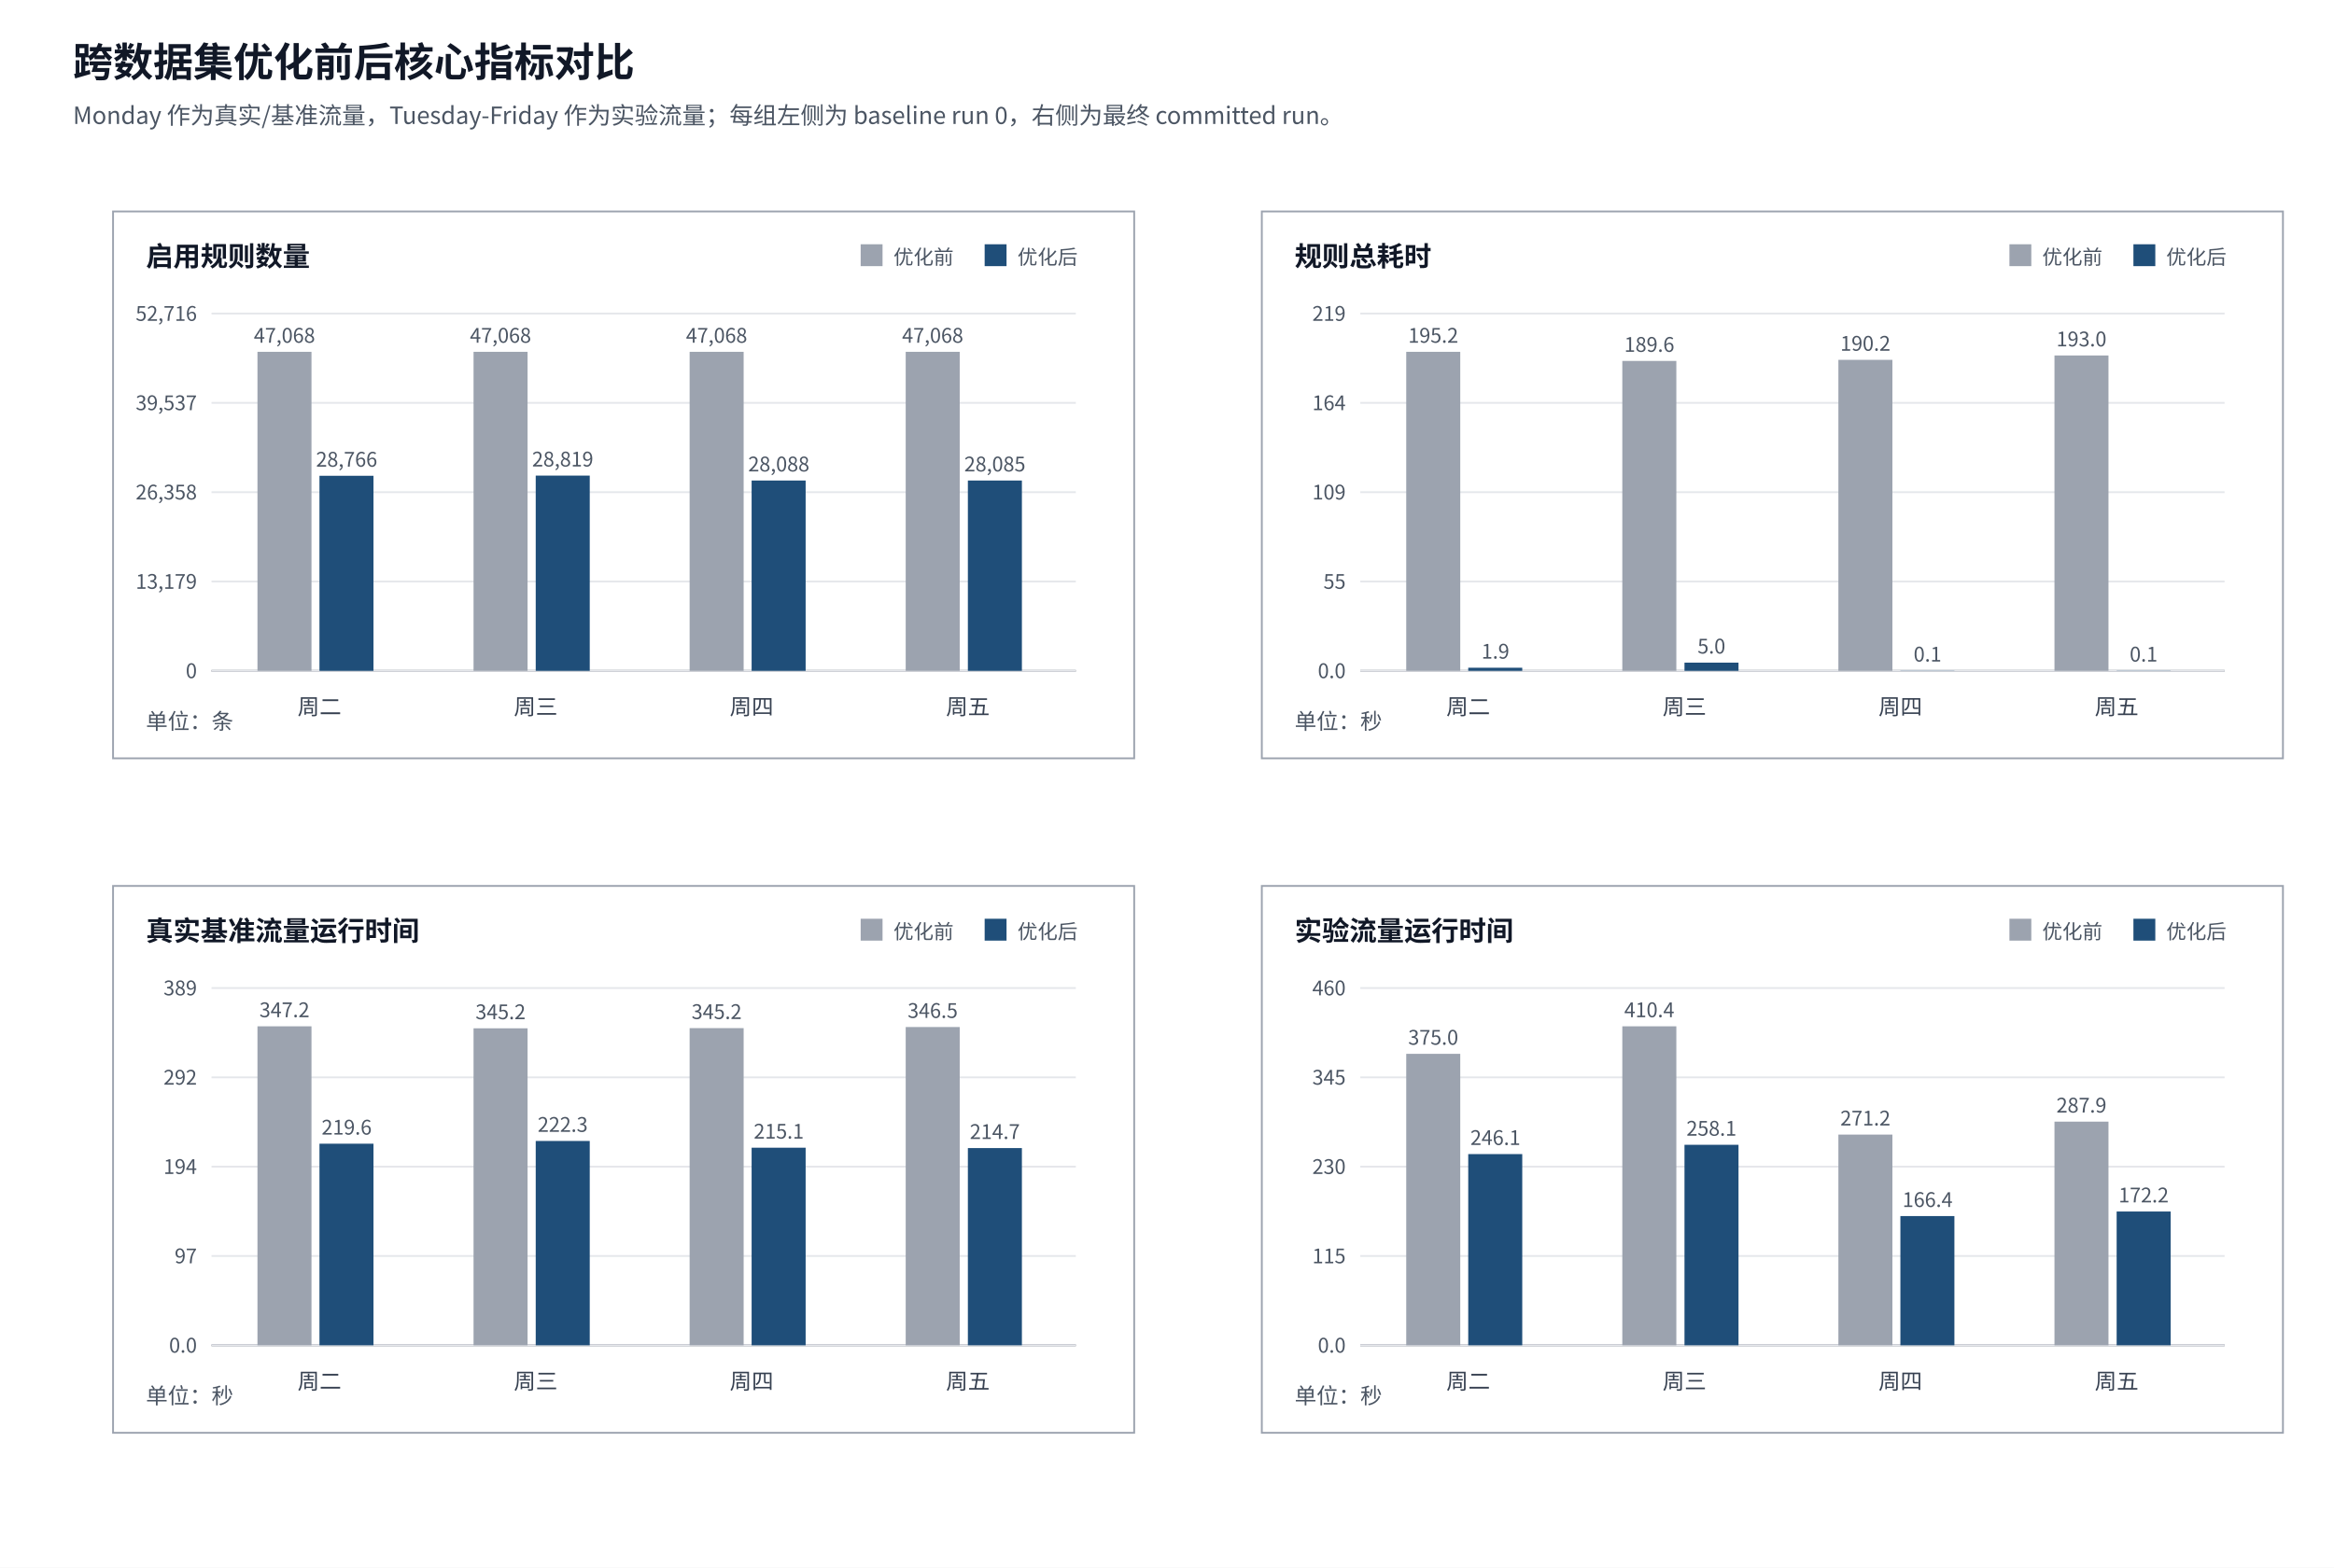
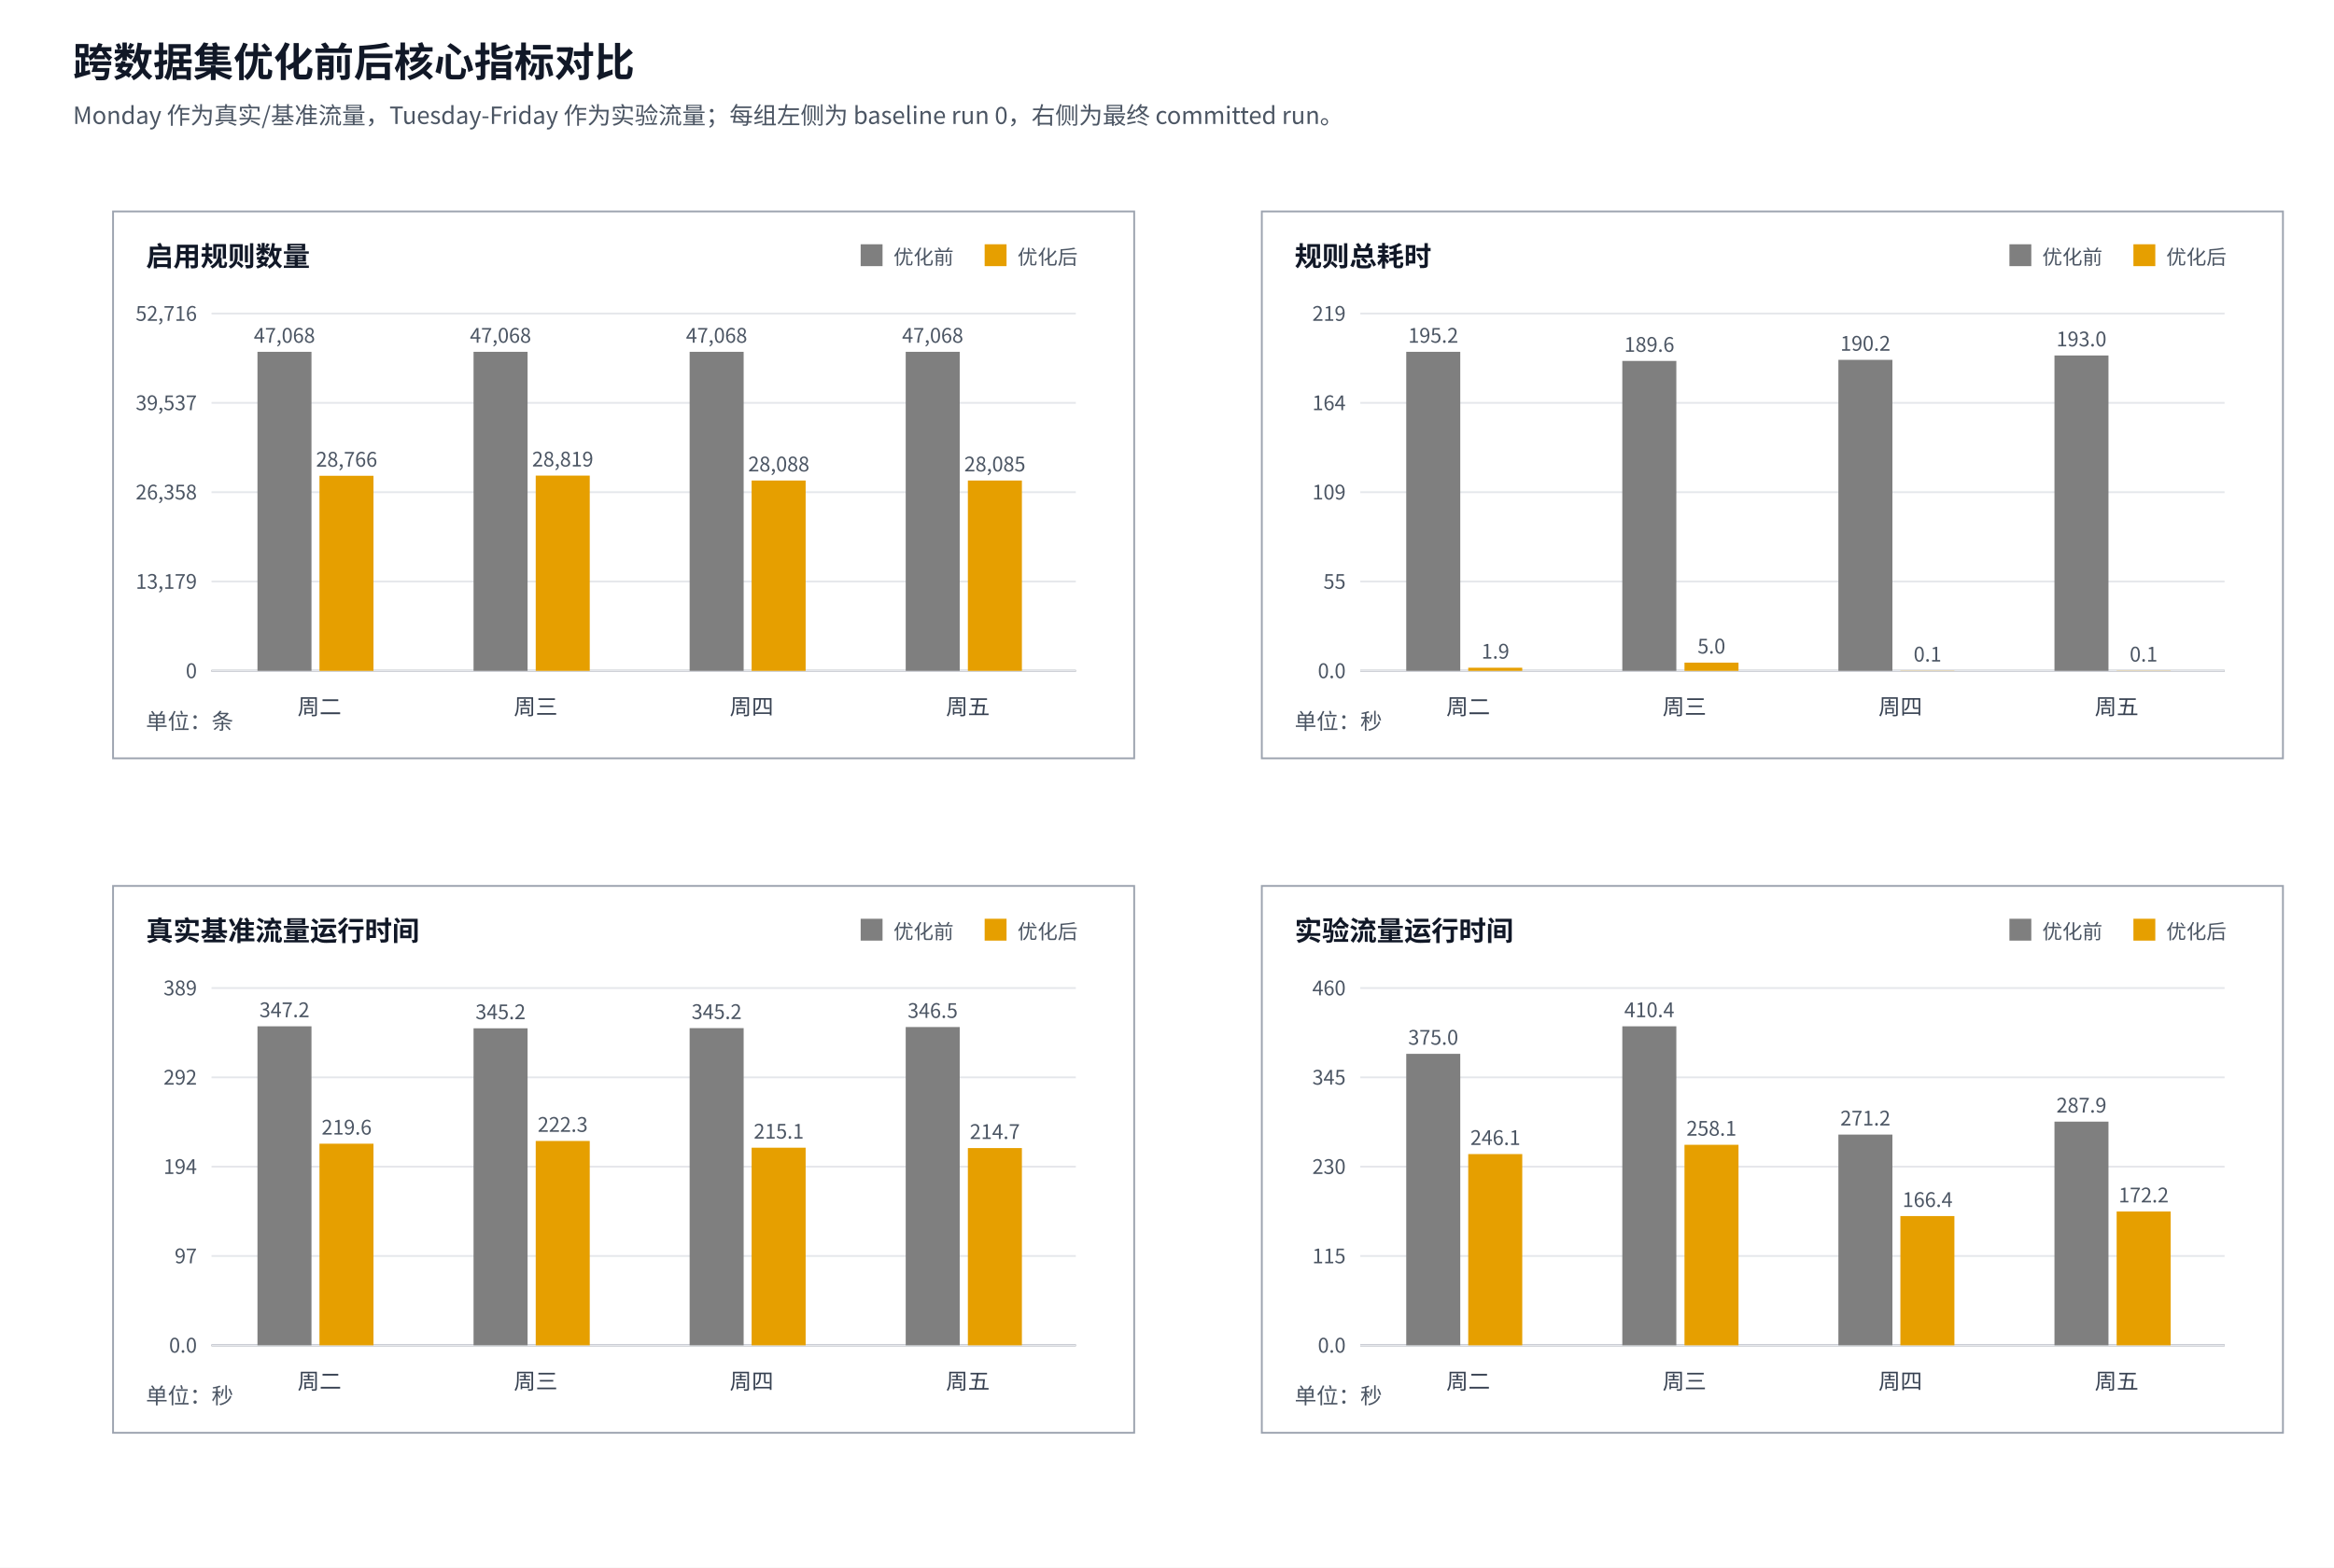
<svg xmlns="http://www.w3.org/2000/svg" width="1280" height="860" viewBox="0 0 1280 860">
  <defs>
    <style>
text { font-family: 'Noto Sans CJK SC', 'Source Han Sans SC', 'Microsoft YaHei', 'PingFang SC', 'SimHei', 'WenQuanYi Micro Hei', sans-serif; fill: #111827; }
.title { font-size: 22px; font-weight: 700; }
.subtitle { font-size: 13px; fill: #4b5563; }
.axis { stroke: #6b7280; stroke-width: 1; }
.grid { stroke: #e5e7eb; stroke-width: 1; }
.label { font-size: 12px; fill: #374151; }
.small { font-size: 11px; fill: #4b5563; }
.value { font-size: 12px; font-weight: 600; }
.panel-title { font-size: 15px; font-weight: 700; }
.note { font-size: 12px; fill: #4b5563; }
</style>
  </defs>
  <rect x="0" y="0" width="1280" height="860" fill="#ffffff" />
  <text class="title" x="40" y="42">跨数据集优化前后核心指标对比</text>
  <text class="subtitle" x="40" y="68">Monday 作为真实/基准流量，Tuesday-Friday 作为实验流量；每组左侧为 baseline run 0，右侧为最终 committed run。</text>
  <rect x="62" y="116" width="560" height="300" fill="#ffffff" stroke="#9ca3af" stroke-width="1" />
  <text class="panel-title" x="80" y="146">启用规则数量</text>
  <line class="axis" x1="116" y1="368" x2="590" y2="368" />
  <line class="grid" x1="116" y1="368.0" x2="590" y2="368.0" />
  <text class="small" x="108" y="372.0" text-anchor="end">0</text>
  <line class="grid" x1="116" y1="319.0" x2="590" y2="319.0" />
  <text class="small" x="108" y="323.0" text-anchor="end">13,179</text>
  <line class="grid" x1="116" y1="270.0" x2="590" y2="270.0" />
  <text class="small" x="108" y="274.0" text-anchor="end">26,358</text>
  <line class="grid" x1="116" y1="221.0" x2="590" y2="221.0" />
  <text class="small" x="108" y="225.0" text-anchor="end">39,537</text>
  <line class="grid" x1="116" y1="172.0" x2="590" y2="172.0" />
  <text class="small" x="108" y="176.0" text-anchor="end">52,716</text>
-   <rect x="141.2" y="193.0" width="29.625" height="175.0" fill="#9ca3af" />
+   <rect x="141.2" y="193.0" width="29.625" height="175.0" fill="#7f7f7f" />
  <text class="small" x="156.0" y="188.0" text-anchor="middle">47,068</text>
-   <rect x="175.2" y="261.0" width="29.625" height="107.0" fill="#1f4e79" />
+   <rect x="175.2" y="261.0" width="29.625" height="107.0" fill="#e69f00" />
  <text class="small" x="190.1" y="256.0" text-anchor="middle">28,766</text>
  <text class="label" x="175.2" y="392.0" text-anchor="middle">周二</text>
-   <rect x="259.7" y="193.0" width="29.625" height="175.0" fill="#9ca3af" />
+   <rect x="259.7" y="193.0" width="29.625" height="175.0" fill="#7f7f7f" />
  <text class="small" x="274.5" y="188.0" text-anchor="middle">47,068</text>
-   <rect x="293.8" y="260.9" width="29.625" height="107.1" fill="#1f4e79" />
+   <rect x="293.8" y="260.9" width="29.625" height="107.1" fill="#e69f00" />
  <text class="small" x="308.6" y="255.9" text-anchor="middle">28,819</text>
  <text class="label" x="293.8" y="392.0" text-anchor="middle">周三</text>
-   <rect x="378.2" y="193.0" width="29.625" height="175.0" fill="#9ca3af" />
+   <rect x="378.2" y="193.0" width="29.625" height="175.0" fill="#7f7f7f" />
  <text class="small" x="393.0" y="188.0" text-anchor="middle">47,068</text>
-   <rect x="412.2" y="263.6" width="29.625" height="104.4" fill="#1f4e79" />
+   <rect x="412.2" y="263.6" width="29.625" height="104.4" fill="#e69f00" />
  <text class="small" x="427.1" y="258.6" text-anchor="middle">28,088</text>
  <text class="label" x="412.2" y="392.0" text-anchor="middle">周四</text>
-   <rect x="496.7" y="193.0" width="29.625" height="175.0" fill="#9ca3af" />
+   <rect x="496.7" y="193.0" width="29.625" height="175.0" fill="#7f7f7f" />
  <text class="small" x="511.5" y="188.0" text-anchor="middle">47,068</text>
-   <rect x="530.8" y="263.6" width="29.625" height="104.4" fill="#1f4e79" />
+   <rect x="530.8" y="263.6" width="29.625" height="104.4" fill="#e69f00" />
  <text class="small" x="545.6" y="258.6" text-anchor="middle">28,085</text>
  <text class="label" x="530.8" y="392.0" text-anchor="middle">周五</text>
-   <rect x="472" y="134" width="12" height="12" fill="#9ca3af" />
+   <rect x="472" y="134" width="12" height="12" fill="#7f7f7f" />
  <text class="small" x="490" y="145">优化前</text>
-   <rect x="540" y="134" width="12" height="12" fill="#1f4e79" />
+   <rect x="540" y="134" width="12" height="12" fill="#e69f00" />
  <text class="small" x="558" y="145">优化后</text>
  <text class="note" x="80" y="400">单位：条</text>
  <rect x="692" y="116" width="560" height="300" fill="#ffffff" stroke="#9ca3af" stroke-width="1" />
  <text class="panel-title" x="710" y="146">规则总耗时</text>
  <line class="axis" x1="746" y1="368" x2="1220" y2="368" />
  <line class="grid" x1="746" y1="368.0" x2="1220" y2="368.0" />
  <text class="small" x="738" y="372.0" text-anchor="end">0.0</text>
  <line class="grid" x1="746" y1="319.0" x2="1220" y2="319.0" />
  <text class="small" x="738" y="323.0" text-anchor="end">55</text>
  <line class="grid" x1="746" y1="270.0" x2="1220" y2="270.0" />
  <text class="small" x="738" y="274.0" text-anchor="end">109</text>
  <line class="grid" x1="746" y1="221.0" x2="1220" y2="221.0" />
  <text class="small" x="738" y="225.0" text-anchor="end">164</text>
  <line class="grid" x1="746" y1="172.0" x2="1220" y2="172.0" />
  <text class="small" x="738" y="176.0" text-anchor="end">219</text>
-   <rect x="771.2" y="193.0" width="29.625" height="175.0" fill="#9ca3af" />
+   <rect x="771.2" y="193.0" width="29.625" height="175.0" fill="#7f7f7f" />
  <text class="small" x="786.0" y="188.0" text-anchor="middle">195.2</text>
-   <rect x="805.2" y="366.3" width="29.625" height="1.7" fill="#1f4e79" />
+   <rect x="805.2" y="366.3" width="29.625" height="1.7" fill="#e69f00" />
  <text class="small" x="820.1" y="361.3" text-anchor="middle">1.9</text>
  <text class="label" x="805.2" y="392.0" text-anchor="middle">周二</text>
-   <rect x="889.7" y="198.0" width="29.625" height="170.0" fill="#9ca3af" />
+   <rect x="889.7" y="198.0" width="29.625" height="170.0" fill="#7f7f7f" />
  <text class="small" x="904.5" y="193.0" text-anchor="middle">189.6</text>
-   <rect x="923.8" y="363.5" width="29.625" height="4.5" fill="#1f4e79" />
+   <rect x="923.8" y="363.5" width="29.625" height="4.5" fill="#e69f00" />
  <text class="small" x="938.6" y="358.5" text-anchor="middle">5.0</text>
  <text class="label" x="923.8" y="392.0" text-anchor="middle">周三</text>
-   <rect x="1008.2" y="197.4" width="29.625" height="170.6" fill="#9ca3af" />
+   <rect x="1008.2" y="197.4" width="29.625" height="170.6" fill="#7f7f7f" />
  <text class="small" x="1023.0" y="192.4" text-anchor="middle">190.2</text>
-   <rect x="1042.2" y="367.9" width="29.625" height="0.1" fill="#1f4e79" />
+   <rect x="1042.2" y="367.9" width="29.625" height="0.1" fill="#e69f00" />
  <text class="small" x="1057.1" y="362.9" text-anchor="middle">0.1</text>
  <text class="label" x="1042.2" y="392.0" text-anchor="middle">周四</text>
-   <rect x="1126.7" y="195.0" width="29.625" height="173.0" fill="#9ca3af" />
+   <rect x="1126.7" y="195.0" width="29.625" height="173.0" fill="#7f7f7f" />
  <text class="small" x="1141.5" y="190.0" text-anchor="middle">193.0</text>
-   <rect x="1160.8" y="367.9" width="29.625" height="0.1" fill="#1f4e79" />
+   <rect x="1160.8" y="367.9" width="29.625" height="0.1" fill="#e69f00" />
  <text class="small" x="1175.6" y="362.9" text-anchor="middle">0.1</text>
  <text class="label" x="1160.8" y="392.0" text-anchor="middle">周五</text>
-   <rect x="1102" y="134" width="12" height="12" fill="#9ca3af" />
+   <rect x="1102" y="134" width="12" height="12" fill="#7f7f7f" />
  <text class="small" x="1120" y="145">优化前</text>
-   <rect x="1170" y="134" width="12" height="12" fill="#1f4e79" />
+   <rect x="1170" y="134" width="12" height="12" fill="#e69f00" />
  <text class="small" x="1188" y="145">优化后</text>
  <text class="note" x="710" y="400">单位：秒</text>
  <rect x="62" y="486" width="560" height="300" fill="#ffffff" stroke="#9ca3af" stroke-width="1" />
  <text class="panel-title" x="80" y="516">真实基准流量运行时间</text>
  <line class="axis" x1="116" y1="738" x2="590" y2="738" />
  <line class="grid" x1="116" y1="738.0" x2="590" y2="738.0" />
  <text class="small" x="108" y="742.0" text-anchor="end">0.0</text>
  <line class="grid" x1="116" y1="689.0" x2="590" y2="689.0" />
  <text class="small" x="108" y="693.0" text-anchor="end">97</text>
  <line class="grid" x1="116" y1="640.0" x2="590" y2="640.0" />
  <text class="small" x="108" y="644.0" text-anchor="end">194</text>
  <line class="grid" x1="116" y1="591.0" x2="590" y2="591.0" />
  <text class="small" x="108" y="595.0" text-anchor="end">292</text>
  <line class="grid" x1="116" y1="542.0" x2="590" y2="542.0" />
  <text class="small" x="108" y="546.0" text-anchor="end">389</text>
-   <rect x="141.2" y="563.0" width="29.625" height="175.0" fill="#9ca3af" />
+   <rect x="141.2" y="563.0" width="29.625" height="175.0" fill="#7f7f7f" />
  <text class="small" x="156.0" y="558.0" text-anchor="middle">347.2</text>
-   <rect x="175.2" y="627.4" width="29.625" height="110.6" fill="#1f4e79" />
+   <rect x="175.2" y="627.4" width="29.625" height="110.6" fill="#e69f00" />
  <text class="small" x="190.1" y="622.4" text-anchor="middle">219.6</text>
  <text class="label" x="175.2" y="762.0" text-anchor="middle">周二</text>
-   <rect x="259.7" y="564.1" width="29.625" height="173.9" fill="#9ca3af" />
+   <rect x="259.7" y="564.1" width="29.625" height="173.9" fill="#7f7f7f" />
  <text class="small" x="274.5" y="559.1" text-anchor="middle">345.2</text>
-   <rect x="293.8" y="625.9" width="29.625" height="112.1" fill="#1f4e79" />
+   <rect x="293.8" y="625.9" width="29.625" height="112.1" fill="#e69f00" />
  <text class="small" x="308.6" y="620.9" text-anchor="middle">222.3</text>
  <text class="label" x="293.8" y="762.0" text-anchor="middle">周三</text>
-   <rect x="378.2" y="564.0" width="29.625" height="174.0" fill="#9ca3af" />
+   <rect x="378.2" y="564.0" width="29.625" height="174.0" fill="#7f7f7f" />
  <text class="small" x="393.0" y="559.0" text-anchor="middle">345.2</text>
-   <rect x="412.2" y="629.6" width="29.625" height="108.4" fill="#1f4e79" />
+   <rect x="412.2" y="629.6" width="29.625" height="108.4" fill="#e69f00" />
  <text class="small" x="427.1" y="624.6" text-anchor="middle">215.1</text>
  <text class="label" x="412.2" y="762.0" text-anchor="middle">周四</text>
-   <rect x="496.7" y="563.4" width="29.625" height="174.6" fill="#9ca3af" />
+   <rect x="496.7" y="563.4" width="29.625" height="174.6" fill="#7f7f7f" />
  <text class="small" x="511.5" y="558.4" text-anchor="middle">346.5</text>
-   <rect x="530.8" y="629.8" width="29.625" height="108.2" fill="#1f4e79" />
+   <rect x="530.8" y="629.8" width="29.625" height="108.2" fill="#e69f00" />
  <text class="small" x="545.6" y="624.8" text-anchor="middle">214.7</text>
  <text class="label" x="530.8" y="762.0" text-anchor="middle">周五</text>
-   <rect x="472" y="504" width="12" height="12" fill="#9ca3af" />
+   <rect x="472" y="504" width="12" height="12" fill="#7f7f7f" />
  <text class="small" x="490" y="515">优化前</text>
-   <rect x="540" y="504" width="12" height="12" fill="#1f4e79" />
+   <rect x="540" y="504" width="12" height="12" fill="#e69f00" />
  <text class="small" x="558" y="515">优化后</text>
  <text class="note" x="80" y="770">单位：秒</text>
  <rect x="692" y="486" width="560" height="300" fill="#ffffff" stroke="#9ca3af" stroke-width="1" />
  <text class="panel-title" x="710" y="516">实验流量运行时间</text>
  <line class="axis" x1="746" y1="738" x2="1220" y2="738" />
  <line class="grid" x1="746" y1="738.0" x2="1220" y2="738.0" />
  <text class="small" x="738" y="742.0" text-anchor="end">0.0</text>
  <line class="grid" x1="746" y1="689.0" x2="1220" y2="689.0" />
  <text class="small" x="738" y="693.0" text-anchor="end">115</text>
  <line class="grid" x1="746" y1="640.0" x2="1220" y2="640.0" />
  <text class="small" x="738" y="644.0" text-anchor="end">230</text>
  <line class="grid" x1="746" y1="591.0" x2="1220" y2="591.0" />
  <text class="small" x="738" y="595.0" text-anchor="end">345</text>
  <line class="grid" x1="746" y1="542.0" x2="1220" y2="542.0" />
  <text class="small" x="738" y="546.0" text-anchor="end">460</text>
-   <rect x="771.2" y="578.1" width="29.625" height="159.9" fill="#9ca3af" />
+   <rect x="771.2" y="578.1" width="29.625" height="159.9" fill="#7f7f7f" />
  <text class="small" x="786.0" y="573.1" text-anchor="middle">375.0</text>
-   <rect x="805.2" y="633.1" width="29.625" height="104.9" fill="#1f4e79" />
+   <rect x="805.2" y="633.1" width="29.625" height="104.9" fill="#e69f00" />
  <text class="small" x="820.1" y="628.1" text-anchor="middle">246.1</text>
  <text class="label" x="805.2" y="762.0" text-anchor="middle">周二</text>
-   <rect x="889.7" y="563.0" width="29.625" height="175.0" fill="#9ca3af" />
+   <rect x="889.7" y="563.0" width="29.625" height="175.0" fill="#7f7f7f" />
  <text class="small" x="904.5" y="558.0" text-anchor="middle">410.4</text>
-   <rect x="923.8" y="628.0" width="29.625" height="110.0" fill="#1f4e79" />
+   <rect x="923.8" y="628.0" width="29.625" height="110.0" fill="#e69f00" />
  <text class="small" x="938.6" y="623.0" text-anchor="middle">258.1</text>
  <text class="label" x="923.8" y="762.0" text-anchor="middle">周三</text>
-   <rect x="1008.2" y="622.4" width="29.625" height="115.6" fill="#9ca3af" />
+   <rect x="1008.2" y="622.4" width="29.625" height="115.6" fill="#7f7f7f" />
  <text class="small" x="1023.0" y="617.4" text-anchor="middle">271.2</text>
-   <rect x="1042.2" y="667.1" width="29.625" height="70.9" fill="#1f4e79" />
+   <rect x="1042.2" y="667.1" width="29.625" height="70.9" fill="#e69f00" />
  <text class="small" x="1057.1" y="662.1" text-anchor="middle">166.4</text>
  <text class="label" x="1042.2" y="762.0" text-anchor="middle">周四</text>
-   <rect x="1126.7" y="615.3" width="29.625" height="122.7" fill="#9ca3af" />
+   <rect x="1126.7" y="615.3" width="29.625" height="122.7" fill="#7f7f7f" />
  <text class="small" x="1141.5" y="610.3" text-anchor="middle">287.9</text>
-   <rect x="1160.8" y="664.6" width="29.625" height="73.4" fill="#1f4e79" />
+   <rect x="1160.8" y="664.6" width="29.625" height="73.4" fill="#e69f00" />
  <text class="small" x="1175.6" y="659.6" text-anchor="middle">172.2</text>
  <text class="label" x="1160.8" y="762.0" text-anchor="middle">周五</text>
-   <rect x="1102" y="504" width="12" height="12" fill="#9ca3af" />
+   <rect x="1102" y="504" width="12" height="12" fill="#7f7f7f" />
  <text class="small" x="1120" y="515">优化前</text>
-   <rect x="1170" y="504" width="12" height="12" fill="#1f4e79" />
+   <rect x="1170" y="504" width="12" height="12" fill="#e69f00" />
  <text class="small" x="1188" y="515">优化后</text>
  <text class="note" x="710" y="770">单位：秒</text>
</svg>
